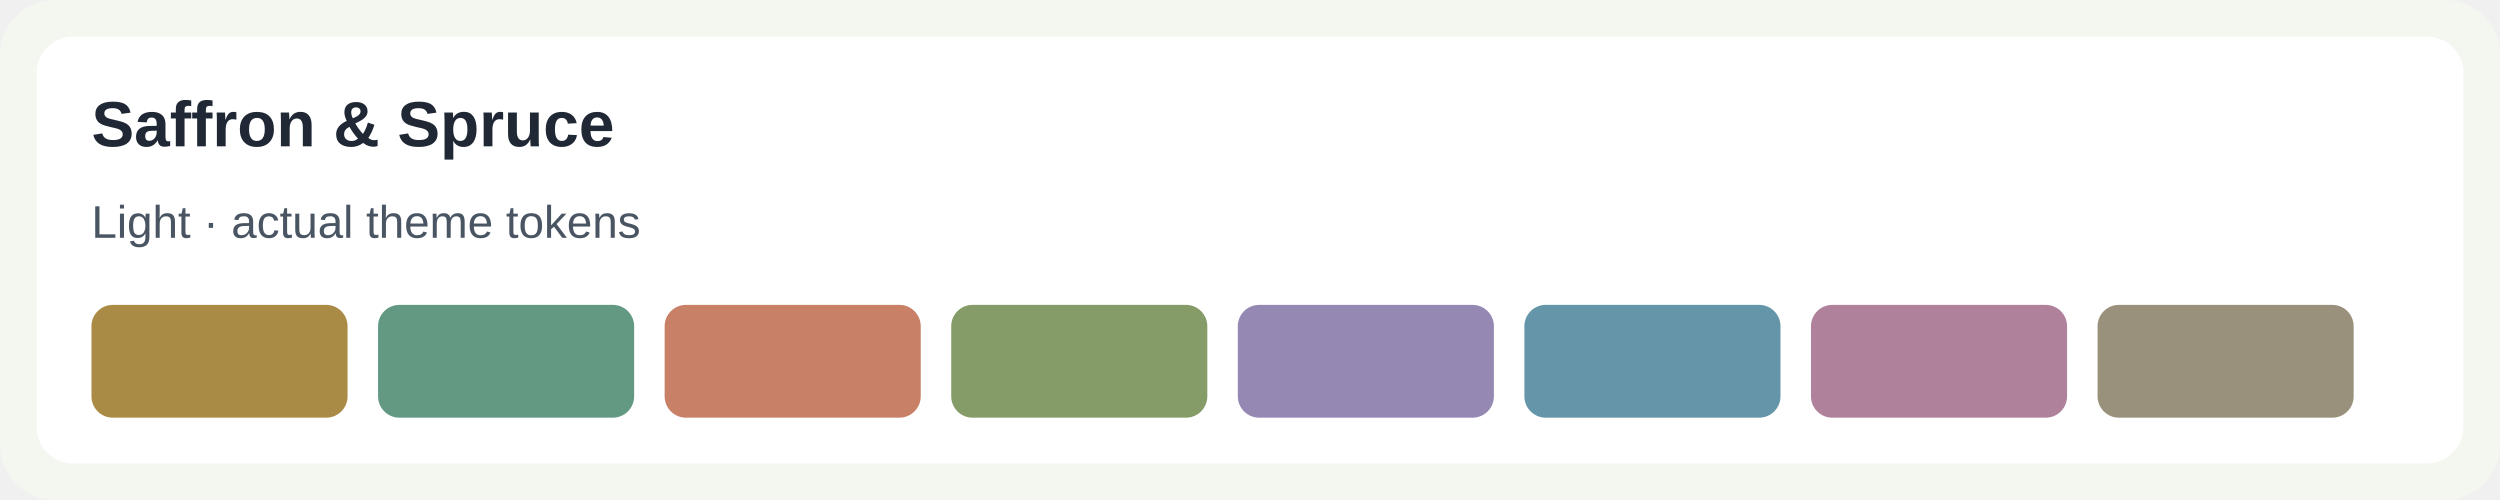
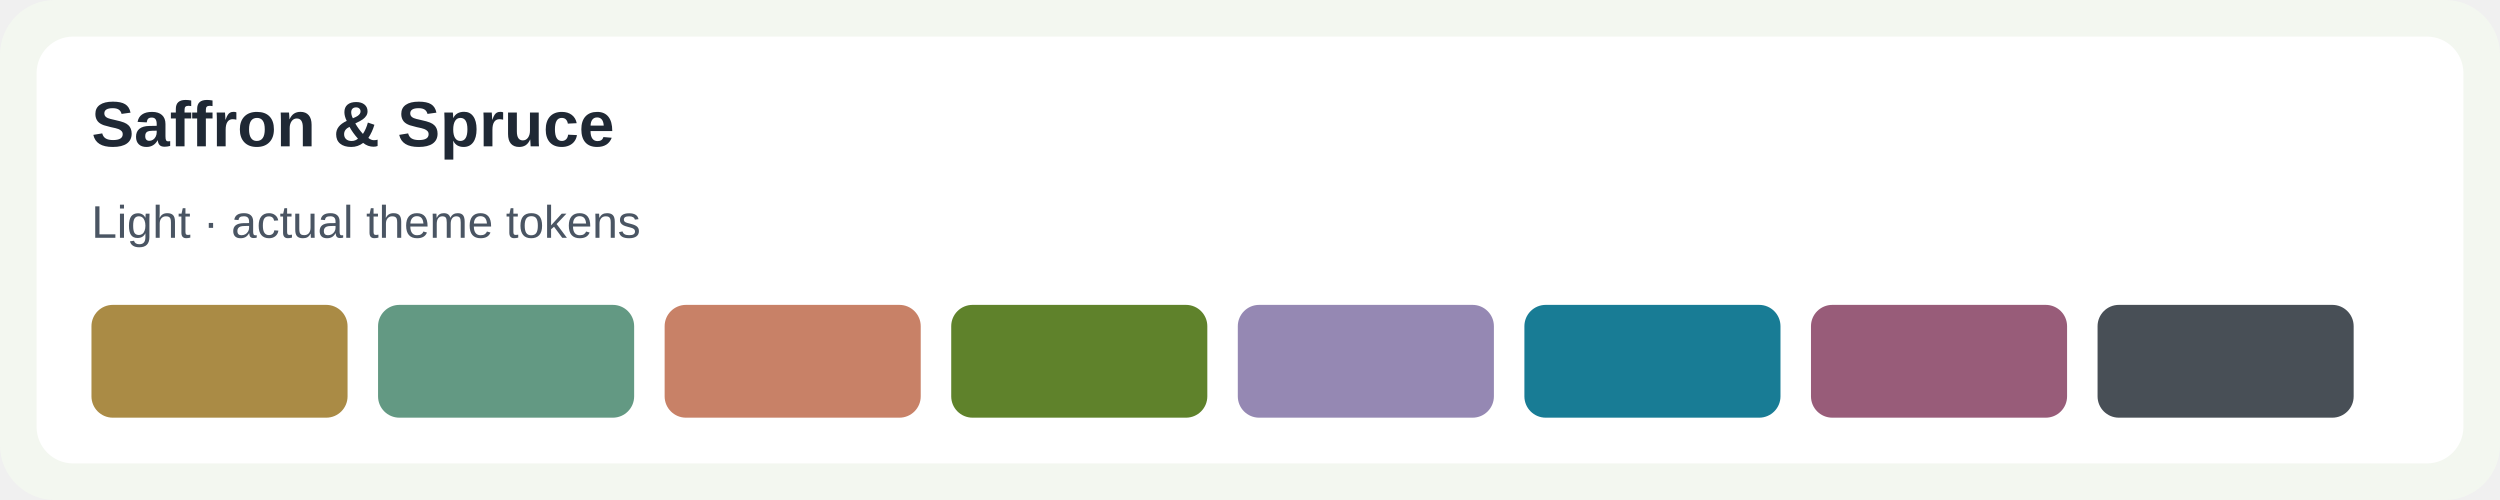
<svg xmlns="http://www.w3.org/2000/svg" width="820" height="164" viewBox="0 0 820 164">
  <rect width="820" height="164" rx="18" fill="#F3F7F0" />
  <rect x="12" y="12" width="796" height="140" rx="12" fill="#FFFFFF" />
  <text x="30" y="48" fill="#1F2834" font-family="Segoe UI,Arial,sans-serif" font-size="21" font-weight="650">Saffron &amp; Spruce</text>
  <text x="30" y="78" fill="#4A5563" font-family="Segoe UI,Arial,sans-serif" font-size="15">Light · actual theme tokens</text>
  <rect x="30" y="100" width="84" height="37" rx="7" fill="#AA8B45" />
  <rect x="124" y="100" width="84" height="37" rx="7" fill="#639983" />
  <rect x="218" y="100" width="84" height="37" rx="7" fill="#C88167" />
-   <rect x="312" y="100" width="84" height="37" rx="7" fill="#859C68" />
+   <rect x="312" y="100" width="84" height="37" rx="7" fill="#5F822B" />
  <rect x="406" y="100" width="84" height="37" rx="7" fill="#9588B3" />
-   <rect x="500" y="100" width="84" height="37" rx="7" fill="#6495A9" />
-   <rect x="594" y="100" width="84" height="37" rx="7" fill="#B0819B" />
-   <rect x="688" y="100" width="84" height="37" rx="7" fill="#99917B" />
+   <rect x="500" y="100" width="84" height="37" rx="7" fill="#187C95" />
+   <rect x="594" y="100" width="84" height="37" rx="7" fill="#985C79" />
+   <rect x="688" y="100" width="84" height="37" rx="7" fill="#484F56" />
</svg>
